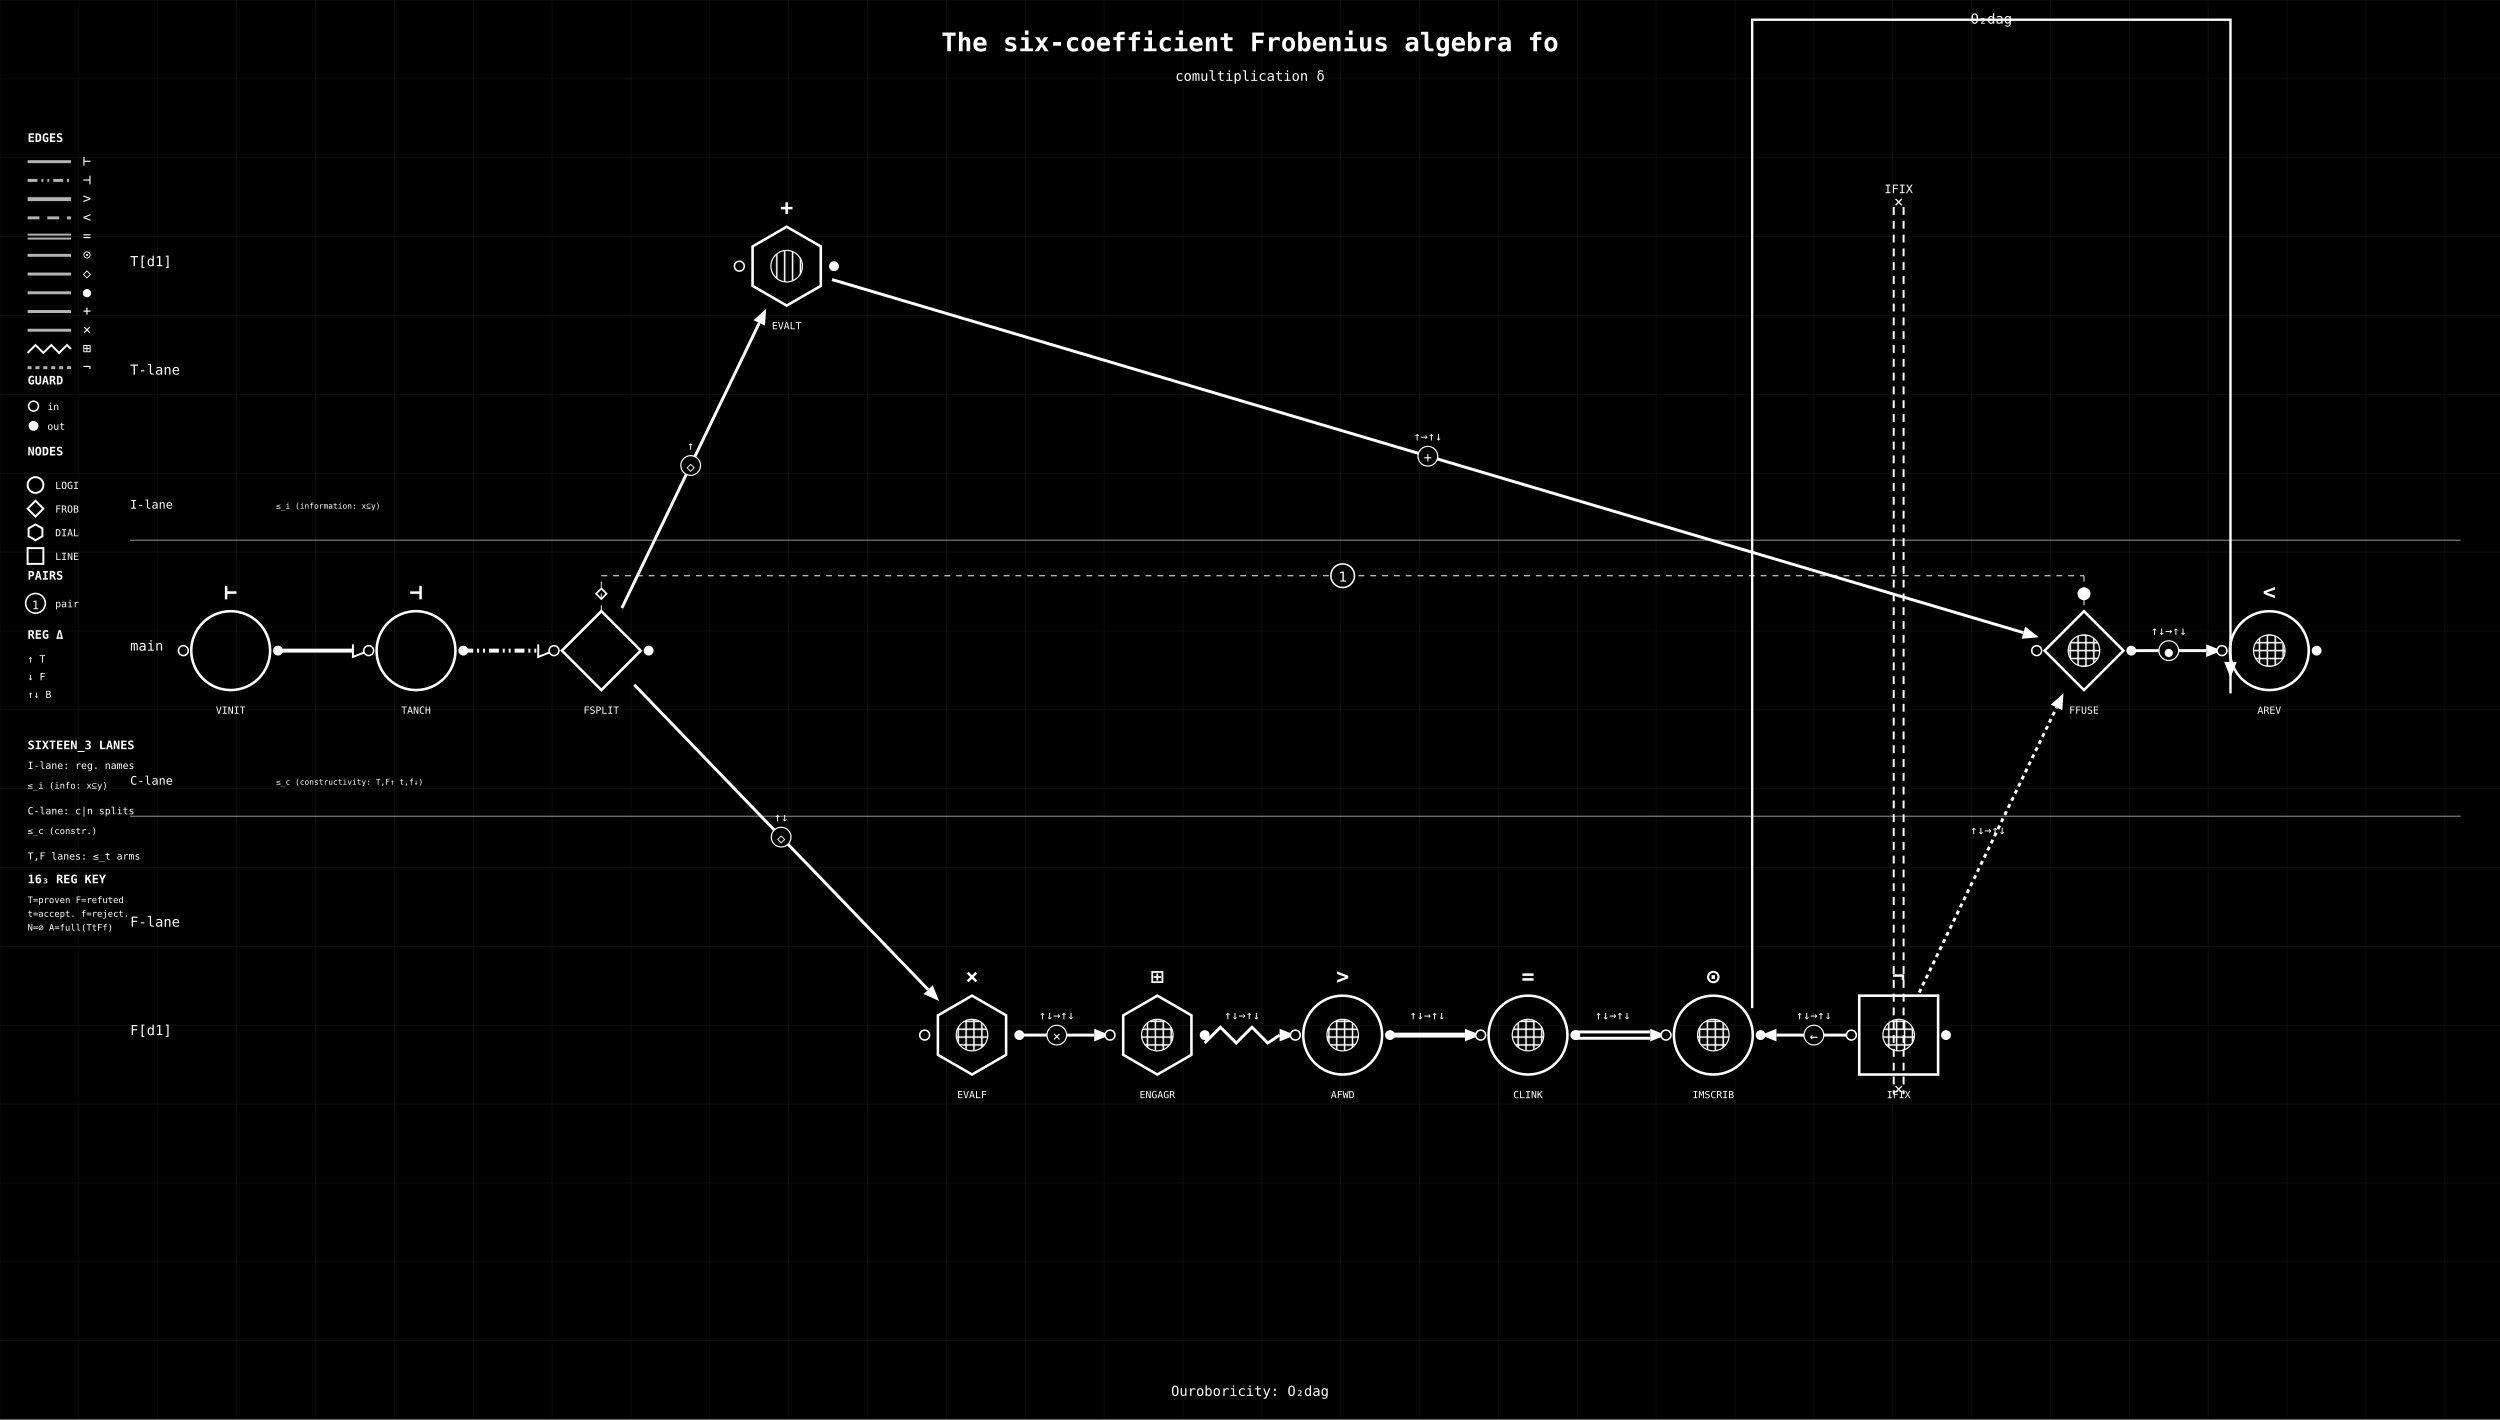
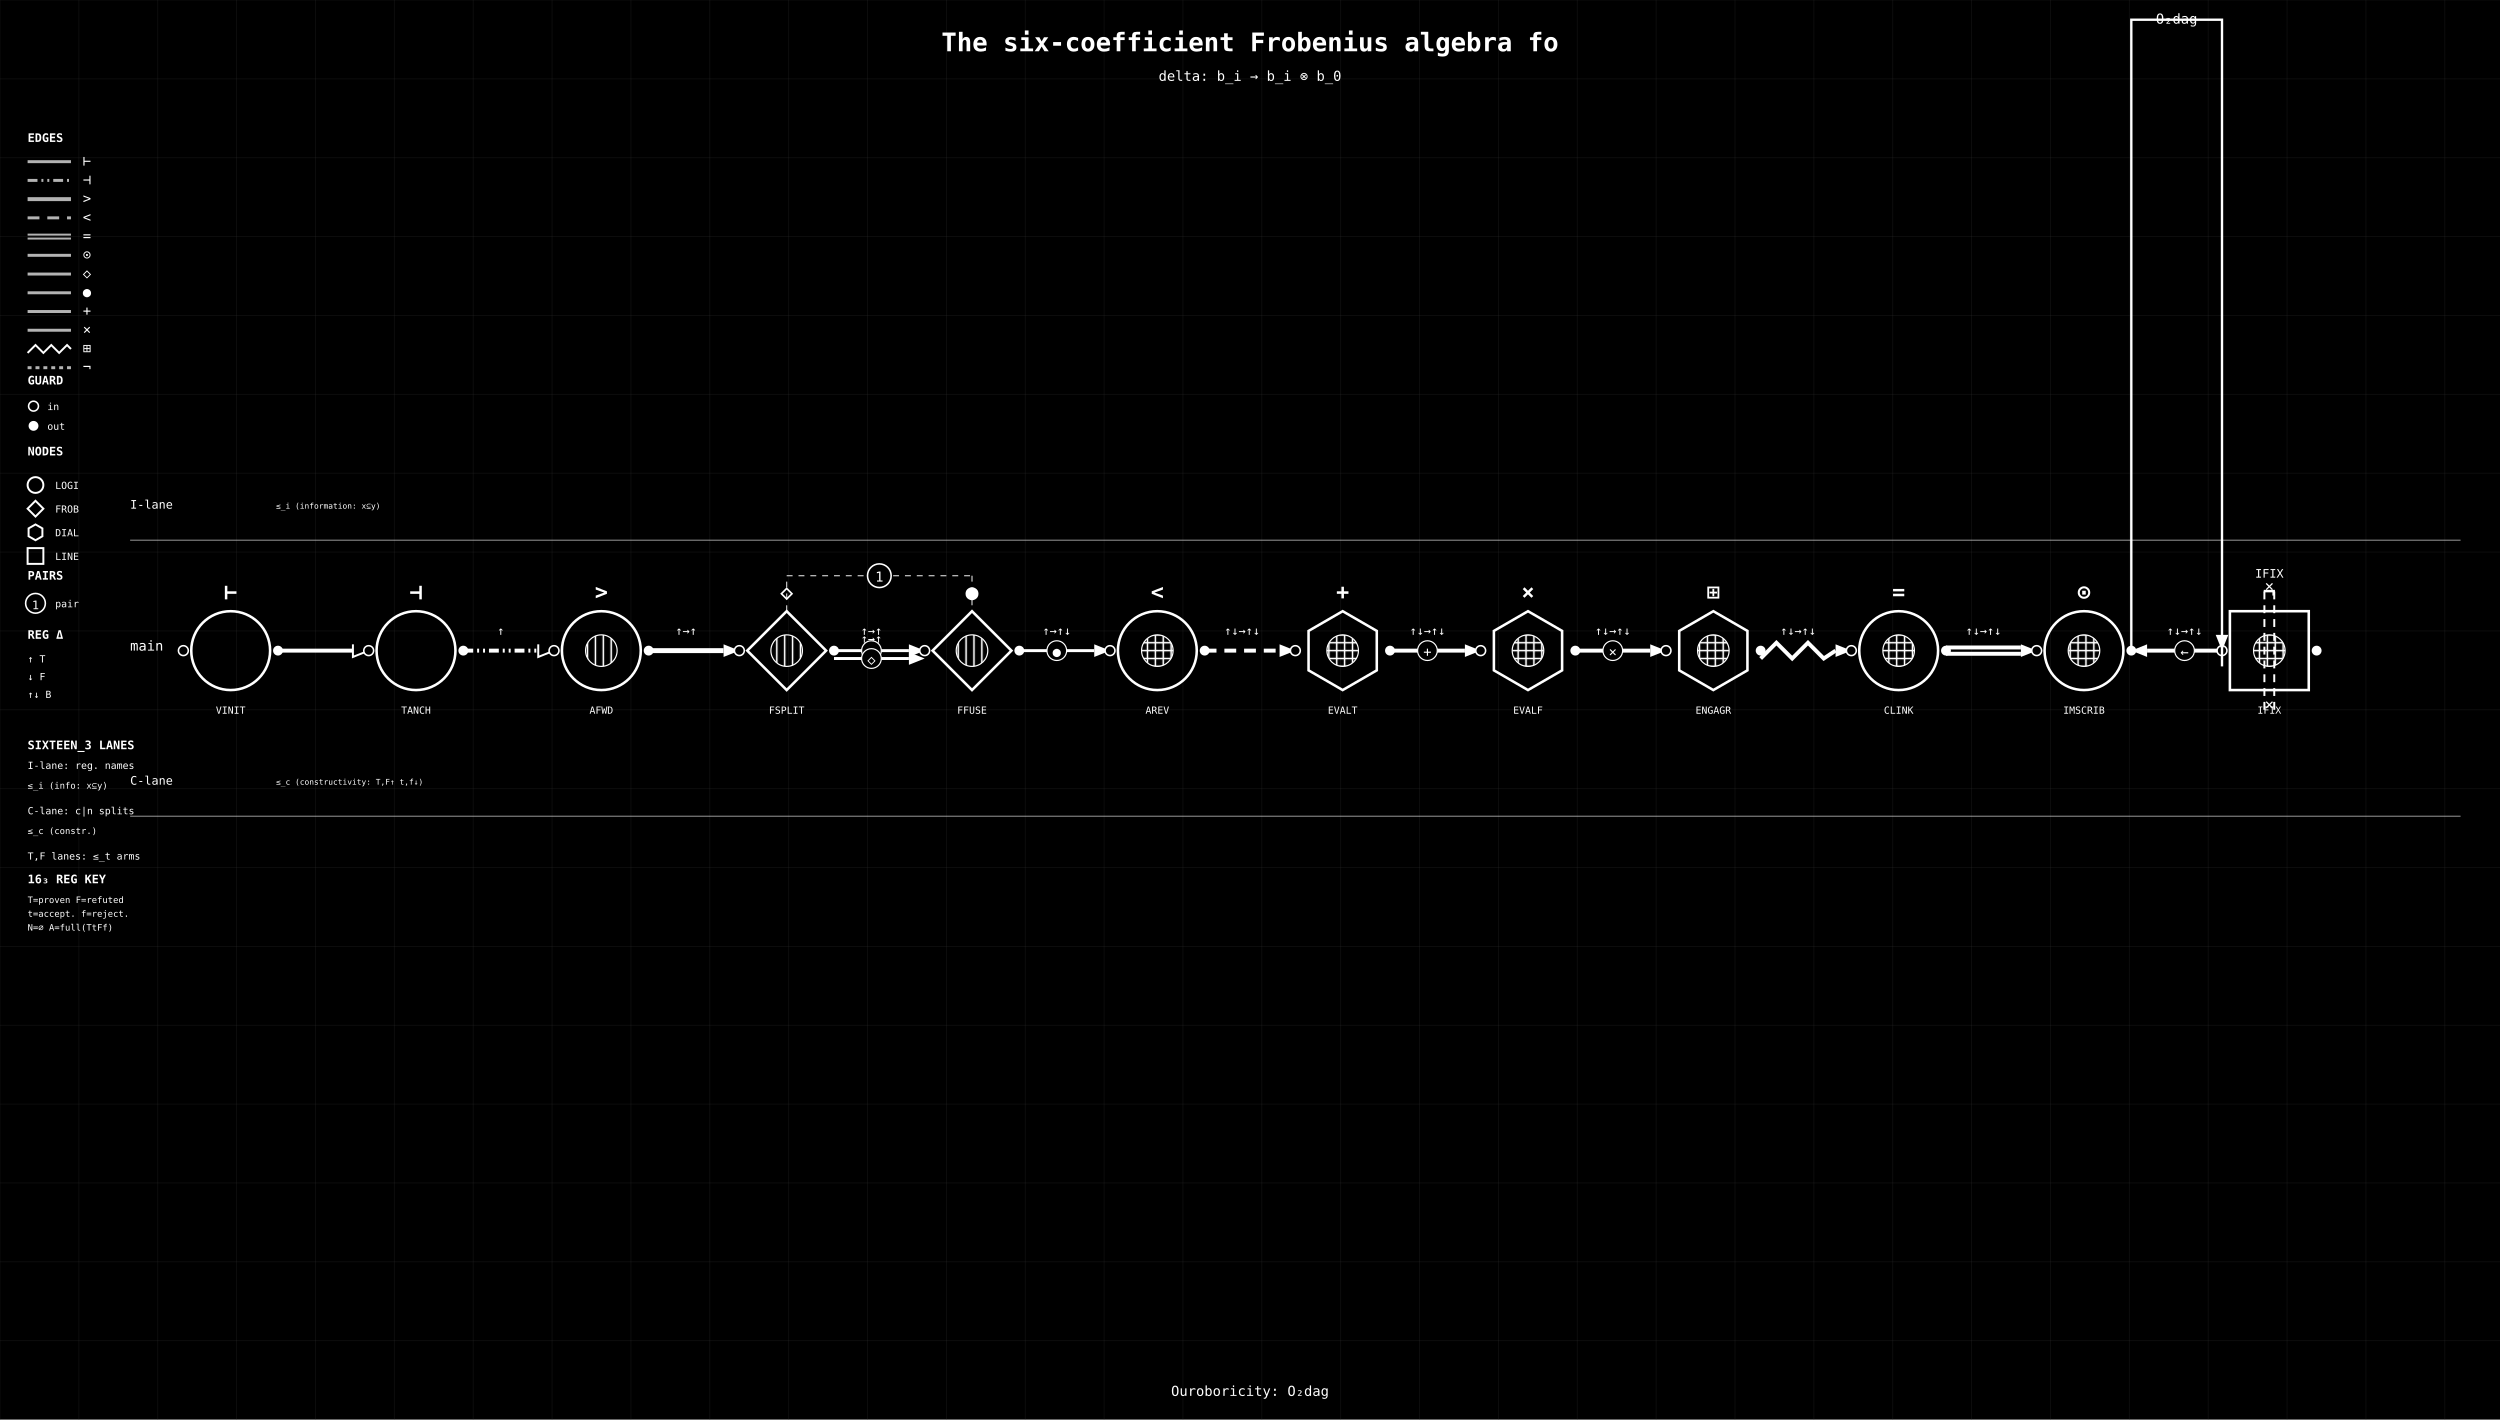
<svg xmlns="http://www.w3.org/2000/svg" viewBox="0 0 1268 720">
  <rect width="1268" height="720" fill="#000000" />
  <defs>
    <pattern id="hatch-T" width="4" height="4" patternUnits="userSpaceOnUse">
      <path d="M2,0 L2,4" stroke="#ffffff" stroke-width="0.8" />
    </pattern>
    <pattern id="hatch-F" width="4" height="4" patternUnits="userSpaceOnUse">
      <path d="M0,2 L4,2" stroke="#ffffff" stroke-width="0.8" />
    </pattern>
    <pattern id="hatch-B" width="4" height="4" patternUnits="userSpaceOnUse">
      <path d="M2,0 L2,4 M0,2 L4,2" stroke="#ffffff" stroke-width="0.8" />
    </pattern>
  </defs>
  <line x1="0.0" y1="0.0" x2="0.0" y2="720.0" stroke="#333333" stroke-width="0.4" opacity="0.3" />
  <line x1="40.0" y1="0.0" x2="40.0" y2="720.0" stroke="#333333" stroke-width="0.4" opacity="0.3" />
  <line x1="80.0" y1="0.0" x2="80.0" y2="720.0" stroke="#333333" stroke-width="0.4" opacity="0.3" />
  <line x1="120.0" y1="0.0" x2="120.0" y2="720.0" stroke="#333333" stroke-width="0.4" opacity="0.3" />
  <line x1="160.0" y1="0.0" x2="160.0" y2="720.0" stroke="#333333" stroke-width="0.4" opacity="0.3" />
  <line x1="200.0" y1="0.0" x2="200.0" y2="720.0" stroke="#333333" stroke-width="0.4" opacity="0.3" />
  <line x1="240.0" y1="0.0" x2="240.0" y2="720.0" stroke="#333333" stroke-width="0.4" opacity="0.3" />
  <line x1="280.0" y1="0.0" x2="280.0" y2="720.0" stroke="#333333" stroke-width="0.4" opacity="0.3" />
  <line x1="320.0" y1="0.0" x2="320.0" y2="720.0" stroke="#333333" stroke-width="0.4" opacity="0.3" />
  <line x1="360.0" y1="0.0" x2="360.0" y2="720.0" stroke="#333333" stroke-width="0.4" opacity="0.3" />
  <line x1="400.0" y1="0.0" x2="400.0" y2="720.0" stroke="#333333" stroke-width="0.4" opacity="0.3" />
  <line x1="440.0" y1="0.0" x2="440.0" y2="720.0" stroke="#333333" stroke-width="0.4" opacity="0.3" />
  <line x1="480.0" y1="0.0" x2="480.0" y2="720.0" stroke="#333333" stroke-width="0.4" opacity="0.3" />
  <line x1="520.0" y1="0.0" x2="520.0" y2="720.0" stroke="#333333" stroke-width="0.4" opacity="0.3" />
  <line x1="560.0" y1="0.0" x2="560.0" y2="720.0" stroke="#333333" stroke-width="0.4" opacity="0.3" />
  <line x1="600.0" y1="0.0" x2="600.0" y2="720.0" stroke="#333333" stroke-width="0.4" opacity="0.3" />
  <line x1="640.0" y1="0.0" x2="640.0" y2="720.0" stroke="#333333" stroke-width="0.4" opacity="0.3" />
  <line x1="680.0" y1="0.0" x2="680.0" y2="720.0" stroke="#333333" stroke-width="0.4" opacity="0.3" />
  <line x1="720.0" y1="0.0" x2="720.0" y2="720.0" stroke="#333333" stroke-width="0.4" opacity="0.3" />
  <line x1="760.0" y1="0.0" x2="760.0" y2="720.0" stroke="#333333" stroke-width="0.4" opacity="0.3" />
  <line x1="800.0" y1="0.0" x2="800.0" y2="720.0" stroke="#333333" stroke-width="0.4" opacity="0.3" />
  <line x1="840.0" y1="0.0" x2="840.0" y2="720.0" stroke="#333333" stroke-width="0.4" opacity="0.3" />
  <line x1="880.0" y1="0.0" x2="880.0" y2="720.0" stroke="#333333" stroke-width="0.4" opacity="0.3" />
  <line x1="920.0" y1="0.0" x2="920.0" y2="720.0" stroke="#333333" stroke-width="0.4" opacity="0.3" />
  <line x1="960.0" y1="0.0" x2="960.0" y2="720.0" stroke="#333333" stroke-width="0.4" opacity="0.3" />
  <line x1="1000.0" y1="0.0" x2="1000.0" y2="720.0" stroke="#333333" stroke-width="0.4" opacity="0.3" />
  <line x1="1040.0" y1="0.0" x2="1040.0" y2="720.0" stroke="#333333" stroke-width="0.4" opacity="0.3" />
  <line x1="1080.0" y1="0.0" x2="1080.0" y2="720.0" stroke="#333333" stroke-width="0.4" opacity="0.3" />
  <line x1="1120.0" y1="0.0" x2="1120.0" y2="720.0" stroke="#333333" stroke-width="0.4" opacity="0.3" />
  <line x1="1160.0" y1="0.0" x2="1160.0" y2="720.0" stroke="#333333" stroke-width="0.4" opacity="0.3" />
  <line x1="1200.0" y1="0.0" x2="1200.0" y2="720.0" stroke="#333333" stroke-width="0.4" opacity="0.3" />
  <line x1="1240.0" y1="0.0" x2="1240.0" y2="720.0" stroke="#333333" stroke-width="0.4" opacity="0.3" />
  <line x1="0.0" y1="0.0" x2="1268.0" y2="0.0" stroke="#333333" stroke-width="0.4" opacity="0.3" />
  <line x1="0.0" y1="40.0" x2="1268.0" y2="40.0" stroke="#333333" stroke-width="0.4" opacity="0.3" />
  <line x1="0.0" y1="80.0" x2="1268.0" y2="80.0" stroke="#333333" stroke-width="0.4" opacity="0.3" />
  <line x1="0.0" y1="120.0" x2="1268.0" y2="120.0" stroke="#333333" stroke-width="0.4" opacity="0.3" />
  <line x1="0.0" y1="160.0" x2="1268.0" y2="160.0" stroke="#333333" stroke-width="0.4" opacity="0.3" />
  <line x1="0.0" y1="200.0" x2="1268.0" y2="200.0" stroke="#333333" stroke-width="0.4" opacity="0.3" />
  <line x1="0.0" y1="240.0" x2="1268.0" y2="240.0" stroke="#333333" stroke-width="0.4" opacity="0.3" />
  <line x1="0.0" y1="280.0" x2="1268.0" y2="280.0" stroke="#333333" stroke-width="0.4" opacity="0.3" />
  <line x1="0.0" y1="320.0" x2="1268.0" y2="320.0" stroke="#333333" stroke-width="0.4" opacity="0.3" />
  <line x1="0.0" y1="360.0" x2="1268.0" y2="360.0" stroke="#333333" stroke-width="0.4" opacity="0.3" />
  <line x1="0.0" y1="400.0" x2="1268.0" y2="400.0" stroke="#333333" stroke-width="0.4" opacity="0.3" />
  <line x1="0.0" y1="440.0" x2="1268.0" y2="440.0" stroke="#333333" stroke-width="0.4" opacity="0.3" />
  <line x1="0.0" y1="480.0" x2="1268.0" y2="480.0" stroke="#333333" stroke-width="0.4" opacity="0.3" />
  <line x1="0.0" y1="520.0" x2="1268.0" y2="520.0" stroke="#333333" stroke-width="0.4" opacity="0.3" />
  <line x1="0.0" y1="560.0" x2="1268.0" y2="560.0" stroke="#333333" stroke-width="0.4" opacity="0.3" />
  <line x1="0.0" y1="600.0" x2="1268.0" y2="600.0" stroke="#333333" stroke-width="0.4" opacity="0.3" />
  <line x1="0.0" y1="640.0" x2="1268.0" y2="640.0" stroke="#333333" stroke-width="0.4" opacity="0.3" />
  <line x1="0.0" y1="680.0" x2="1268.0" y2="680.0" stroke="#333333" stroke-width="0.4" opacity="0.3" />
  <text x="634.0" y="26.0" fill="#ffffff" font-size="13" text-anchor="middle" font-family="monospace" font-weight="bold">The six-coefficient Frobenius algebra fo</text>
-   <text x="634.0" y="41.0" fill="#ffffff" font-size="7" text-anchor="middle" font-family="monospace">comultiplication δ</text>
-   <text x="66.0" y="190.0" fill="#ffffff" font-size="7" text-anchor="start" font-family="monospace">T-lane</text>
-   <text x="66.0" y="135.0" fill="#ffffff" font-size="7" text-anchor="start" font-family="monospace">T[d1]</text>
-   <text x="66.0" y="470.0" fill="#ffffff" font-size="7" text-anchor="start" font-family="monospace">F-lane</text>
-   <text x="66.0" y="525.0" fill="#ffffff" font-size="7" text-anchor="start" font-family="monospace">F[d1]</text>
+   <text x="634.0" y="41.0" fill="#ffffff" font-size="7" text-anchor="middle" font-family="monospace">delta: b_i → b_i ⊗ b_0</text>
  <text x="66.0" y="330.0" fill="#ffffff" font-size="7" text-anchor="start" font-family="monospace">main</text>
  <text x="66.0" y="258.0" fill="#ffffff" font-size="6" text-anchor="start" font-family="monospace">I-lane</text>
  <text x="140.0" y="258.0" fill="#ffffff" font-size="4" text-anchor="start" font-family="monospace">≤_i (information: x⊆y)</text>
  <line x1="66.0" y1="274.0" x2="1248.0" y2="274.0" stroke="#ffffff" stroke-width="0.6" opacity="0.5" />
  <text x="66.0" y="398.0" fill="#ffffff" font-size="6" text-anchor="start" font-family="monospace">C-lane</text>
  <text x="140.0" y="398.0" fill="#ffffff" font-size="4" text-anchor="start" font-family="monospace">≤_c (constructivity: T,F↑ t,f↓)</text>
  <line x1="66.0" y1="414.0" x2="1248.0" y2="414.0" stroke="#ffffff" stroke-width="0.6" opacity="0.5" />
-   <line x1="960.5" y1="105.0" x2="960.5" y2="555.0" stroke="#ffffff" stroke-width="1.0" opacity="1.0" stroke-dasharray="4,3" />
-   <line x1="965.5" y1="105.0" x2="965.5" y2="555.0" stroke="#ffffff" stroke-width="1.0" opacity="1.0" stroke-dasharray="4,3" />
-   <text x="963.0" y="105.0" fill="#ffffff" font-size="8" text-anchor="middle" font-family="monospace">×</text>
-   <text x="963.0" y="555.0" fill="#ffffff" font-size="8" text-anchor="middle" font-family="monospace">×</text>
-   <text x="963.0" y="98.0" fill="#ffffff" font-size="6" text-anchor="middle" font-family="monospace">IFIX</text>
-   <line x1="305.0" y1="310.0" x2="305.0" y2="292.0" stroke="#ffffff" stroke-width="0.6" opacity="0.8" stroke-dasharray="3,3" />
-   <line x1="305.0" y1="292.0" x2="1057.0" y2="292.0" stroke="#ffffff" stroke-width="0.6" opacity="0.8" stroke-dasharray="3,3" />
-   <line x1="1057.0" y1="292.0" x2="1057.0" y2="310.0" stroke="#ffffff" stroke-width="0.6" opacity="0.8" stroke-dasharray="3,3" />
-   <circle cx="681.0" cy="292.0" r="6" fill="#000000" stroke="#ffffff" stroke-width="0.8" />
-   <text x="681.0" y="295.0" fill="#ffffff" font-size="7" text-anchor="middle" font-family="monospace">1</text>
-   <line x1="315.4" y1="308.4" x2="385.1" y2="163.8" stroke="#ffffff" stroke-width="1.5" opacity="1.0" />
-   <polygon points="388.6,156.6 388.0,165.2 382.2,162.4" fill="#ffffff" />
-   <circle cx="350.3" cy="236.1" r="5" fill="#000000" stroke="#ffffff" stroke-width="0.6" />
-   <text x="350.3" y="239.1" fill="#ffffff" font-size="7" text-anchor="middle" font-family="monospace">◇</text>
-   <text x="350.3" y="228.1" fill="#ffffff" font-size="6" text-anchor="middle" font-family="monospace">↑</text>
-   <line x1="422.0" y1="141.8" x2="1026.3" y2="320.9" stroke="#ffffff" stroke-width="1.5" opacity="1.0" />
-   <polygon points="1034.0,323.2 1025.4,324.0 1027.2,317.8" fill="#ffffff" />
-   <circle cx="724.2" cy="231.4" r="5" fill="#000000" stroke="#ffffff" stroke-width="0.6" />
-   <text x="724.2" y="234.4" fill="#ffffff" font-size="7" text-anchor="middle" font-family="monospace">+</text>
-   <text x="724.2" y="223.4" fill="#ffffff" font-size="6" text-anchor="middle" font-family="monospace">↑→↑↓</text>
-   <line x1="321.7" y1="347.3" x2="470.8" y2="502.0" stroke="#ffffff" stroke-width="1.5" opacity="1.0" />
-   <polygon points="476.3,507.7 468.5,504.2 473.1,499.7" fill="#ffffff" />
-   <circle cx="396.2" cy="424.6" r="5" fill="#000000" stroke="#ffffff" stroke-width="0.6" />
-   <text x="396.2" y="427.6" fill="#ffffff" font-size="7" text-anchor="middle" font-family="monospace">◇</text>
-   <text x="396.2" y="416.6" fill="#ffffff" font-size="6" text-anchor="middle" font-family="monospace">↑↓</text>
-   <line x1="517.0" y1="525.0" x2="555.0" y2="525.0" stroke="#ffffff" stroke-width="1.5" opacity="1.0" />
-   <polygon points="563.0,525.0 555.0,528.2 555.0,521.8" fill="#ffffff" />
-   <circle cx="536.0" cy="525.0" r="5" fill="#000000" stroke="#ffffff" stroke-width="0.6" />
-   <text x="536.0" y="528.0" fill="#ffffff" font-size="7" text-anchor="middle" font-family="monospace">×</text>
-   <text x="536.0" y="517.0" fill="#ffffff" font-size="6" text-anchor="middle" font-family="monospace">↑↓→↑↓</text>
-   <polyline points="611.0,529.0 619.0,521.0 627.0,529.0 635.0,521.0 643.0,529.0 649.0,525.0" fill="none" stroke="#ffffff" stroke-width="1.5" />
-   <polygon points="657.0,525.0 649.0,528.2 649.0,521.8" fill="#ffffff" />
-   <text x="630.0" y="517.0" fill="#ffffff" font-size="6" text-anchor="middle" font-family="monospace">↑↓→↑↓</text>
-   <line x1="705.0" y1="525.0" x2="743.0" y2="525.0" stroke="#ffffff" stroke-width="2.5" opacity="1.0" />
-   <polygon points="751.0,525.0 743.0,528.2 743.0,521.8" fill="#ffffff" />
-   <text x="724.0" y="517.0" fill="#ffffff" font-size="6" text-anchor="middle" font-family="monospace">↑↓→↑↓</text>
-   <line x1="799.0" y1="523.4" x2="837.0" y2="523.4" stroke="#ffffff" stroke-width="1.5" opacity="1.0" />
-   <line x1="799.0" y1="526.6" x2="837.0" y2="526.6" stroke="#ffffff" stroke-width="1.5" opacity="1.0" />
-   <polygon points="845.0,525.0 837.0,528.2 837.0,521.8" fill="#ffffff" />
-   <text x="818.0" y="517.0" fill="#ffffff" font-size="6" text-anchor="middle" font-family="monospace">↑↓→↑↓</text>
-   <line x1="901.0" y1="525.0" x2="939.0" y2="525.0" stroke="#ffffff" stroke-width="1.5" opacity="1.0" />
-   <polygon points="893.0,525.0 901.0,521.8 901.0,528.2" fill="#ffffff" />
-   <circle cx="920.0" cy="525.0" r="5" fill="#000000" stroke="#ffffff" stroke-width="0.6" />
-   <text x="920.0" y="528.0" fill="#ffffff" font-size="7" text-anchor="middle" font-family="monospace">←</text>
-   <text x="920.0" y="517.0" fill="#ffffff" font-size="6" text-anchor="middle" font-family="monospace">↑↓→↑↓</text>
-   <line x1="973.4" y1="503.4" x2="1043.1" y2="358.8" stroke="#ffffff" stroke-width="1.5" opacity="1.0" stroke-dasharray="2,2" />
-   <polygon points="1046.6,351.6 1046.0,360.2 1040.2,357.4" fill="#ffffff" />
-   <text x="1008.3" y="423.1" fill="#ffffff" font-size="6" text-anchor="middle" font-family="monospace">↑↓→↑↓</text>
+   <line x1="1148.5" y1="300.0" x2="1148.5" y2="360.0" stroke="#ffffff" stroke-width="1.0" opacity="1.0" stroke-dasharray="4,3" />
+   <line x1="1153.5" y1="300.0" x2="1153.5" y2="360.0" stroke="#ffffff" stroke-width="1.0" opacity="1.0" stroke-dasharray="4,3" />
+   <text x="1151.0" y="300.0" fill="#ffffff" font-size="8" text-anchor="middle" font-family="monospace">×</text>
+   <text x="1151.0" y="360.0" fill="#ffffff" font-size="8" text-anchor="middle" font-family="monospace">×</text>
+   <text x="1151.0" y="293.0" fill="#ffffff" font-size="6" text-anchor="middle" font-family="monospace">IFIX</text>
+   <line x1="399.0" y1="310.0" x2="399.0" y2="292.0" stroke="#ffffff" stroke-width="0.6" opacity="0.8" stroke-dasharray="3,3" />
+   <line x1="399.0" y1="292.0" x2="493.0" y2="292.0" stroke="#ffffff" stroke-width="0.6" opacity="0.8" stroke-dasharray="3,3" />
+   <line x1="493.0" y1="292.0" x2="493.0" y2="310.0" stroke="#ffffff" stroke-width="0.6" opacity="0.8" stroke-dasharray="3,3" />
+   <circle cx="446.0" cy="292.0" r="6" fill="#000000" stroke="#ffffff" stroke-width="0.8" />
+   <text x="446.0" y="295.0" fill="#ffffff" font-size="7" text-anchor="middle" font-family="monospace">1</text>
+   <line x1="423.0" y1="330.0" x2="461.0" y2="330.0" stroke="#ffffff" stroke-width="1.5" opacity="1.0" />
+   <polygon points="469.0,330.0 461.0,333.2 461.0,326.8" fill="#ffffff" />
+   <circle cx="442.0" cy="330.0" r="5" fill="#000000" stroke="#ffffff" stroke-width="0.6" />
+   <text x="442.0" y="333.0" fill="#ffffff" font-size="7" text-anchor="middle" font-family="monospace">◇</text>
+   <text x="442.0" y="322.0" fill="#ffffff" font-size="6" text-anchor="middle" font-family="monospace">↑→↑</text>
+   <line x1="423.0" y1="334.0" x2="461.0" y2="334.0" stroke="#ffffff" stroke-width="1.5" opacity="1.0" />
+   <polygon points="469.0,334.0 461.0,337.2 461.0,330.8" fill="#ffffff" />
+   <circle cx="442.0" cy="334.0" r="5" fill="#000000" stroke="#ffffff" stroke-width="0.6" />
+   <text x="442.0" y="337.0" fill="#ffffff" font-size="7" text-anchor="middle" font-family="monospace">◇</text>
+   <text x="442.0" y="326.0" fill="#ffffff" font-size="6" text-anchor="middle" font-family="monospace">↑→↑</text>
  <line x1="141.0" y1="330.0" x2="179.0" y2="330.0" stroke="#ffffff" stroke-width="2.0" opacity="1.0" />
  <polyline points="187.0,330.0 179.0,333.2 179.0,326.8" fill="none" stroke="#ffffff" stroke-width="1.0" />
  <line x1="235.0" y1="330.0" x2="273.0" y2="330.0" stroke="#ffffff" stroke-width="2.0" opacity="1.0" stroke-dasharray="5,2,1,2,1,2" />
  <polyline points="281.0,330.0 273.0,333.2 273.0,326.8" fill="none" stroke="#ffffff" stroke-width="1.0" />
-   <line x1="1081.0" y1="330.0" x2="1119.0" y2="330.0" stroke="#ffffff" stroke-width="1.5" opacity="1.0" />
-   <polygon points="1127.0,330.0 1119.0,333.2 1119.0,326.8" fill="#ffffff" />
-   <circle cx="1100.0" cy="330.0" r="5" fill="#000000" stroke="#ffffff" stroke-width="0.6" />
-   <text x="1100.0" y="333.0" fill="#ffffff" font-size="7" text-anchor="middle" font-family="monospace">●</text>
-   <text x="1100.0" y="322.0" fill="#ffffff" font-size="6" text-anchor="middle" font-family="monospace">↑↓→↑↓</text>
+   <text x="254.0" y="322.0" fill="#ffffff" font-size="6" text-anchor="middle" font-family="monospace">↑</text>
+   <line x1="329.0" y1="330.0" x2="367.0" y2="330.0" stroke="#ffffff" stroke-width="2.5" opacity="1.0" />
+   <polygon points="375.0,330.0 367.0,333.2 367.0,326.8" fill="#ffffff" />
+   <text x="348.0" y="322.0" fill="#ffffff" font-size="6" text-anchor="middle" font-family="monospace">↑→↑</text>
+   <line x1="611.0" y1="330.0" x2="649.0" y2="330.0" stroke="#ffffff" stroke-width="2.0" opacity="1.0" stroke-dasharray="6,4" />
+   <polygon points="657.0,330.0 649.0,333.2 649.0,326.8" fill="#ffffff" />
+   <text x="630.0" y="322.0" fill="#ffffff" font-size="6" text-anchor="middle" font-family="monospace">↑↓→↑↓</text>
+   <line x1="705.0" y1="330.0" x2="743.0" y2="330.0" stroke="#ffffff" stroke-width="2.0" opacity="1.0" />
+   <polygon points="751.0,330.0 743.0,333.2 743.0,326.8" fill="#ffffff" />
+   <circle cx="724.0" cy="330.0" r="5" fill="#000000" stroke="#ffffff" stroke-width="0.6" />
+   <text x="724.0" y="333.0" fill="#ffffff" font-size="7" text-anchor="middle" font-family="monospace">+</text>
+   <text x="724.0" y="322.0" fill="#ffffff" font-size="6" text-anchor="middle" font-family="monospace">↑↓→↑↓</text>
+   <line x1="799.0" y1="330.0" x2="837.0" y2="330.0" stroke="#ffffff" stroke-width="2.0" opacity="1.0" />
+   <polygon points="845.0,330.0 837.0,333.2 837.0,326.8" fill="#ffffff" />
+   <circle cx="818.0" cy="330.0" r="5" fill="#000000" stroke="#ffffff" stroke-width="0.6" />
+   <text x="818.0" y="333.0" fill="#ffffff" font-size="7" text-anchor="middle" font-family="monospace">×</text>
+   <text x="818.0" y="322.0" fill="#ffffff" font-size="6" text-anchor="middle" font-family="monospace">↑↓→↑↓</text>
+   <polyline points="893.0,334.0 901.0,326.0 909.0,334.0 917.0,326.0 925.0,334.0 931.0,330.0" fill="none" stroke="#ffffff" stroke-width="2.0" />
+   <polygon points="939.0,330.0 931.0,333.2 931.0,326.8" fill="#ffffff" />
+   <text x="912.0" y="322.0" fill="#ffffff" font-size="6" text-anchor="middle" font-family="monospace">↑↓→↑↓</text>
+   <line x1="987.0" y1="328.4" x2="1025.0" y2="328.4" stroke="#ffffff" stroke-width="2.0" opacity="1.0" />
+   <line x1="987.0" y1="331.6" x2="1025.0" y2="331.6" stroke="#ffffff" stroke-width="2.0" opacity="1.0" />
+   <polygon points="1033.0,330.0 1025.0,333.2 1025.0,326.8" fill="#ffffff" />
+   <text x="1006.0" y="322.0" fill="#ffffff" font-size="6" text-anchor="middle" font-family="monospace">↑↓→↑↓</text>
+   <line x1="1089.0" y1="330.0" x2="1127.0" y2="330.0" stroke="#ffffff" stroke-width="2.0" opacity="1.0" />
+   <polygon points="1081.0,330.0 1089.0,326.8 1089.0,333.2" fill="#ffffff" />
+   <circle cx="1108.0" cy="330.0" r="5" fill="#000000" stroke="#ffffff" stroke-width="0.6" />
+   <text x="1108.0" y="333.0" fill="#ffffff" font-size="7" text-anchor="middle" font-family="monospace">←</text>
+   <text x="1108.0" y="322.0" fill="#ffffff" font-size="6" text-anchor="middle" font-family="monospace">↑↓→↑↓</text>
+   <line x1="517.0" y1="330.0" x2="555.0" y2="330.0" stroke="#ffffff" stroke-width="1.5" opacity="1.0" />
+   <polygon points="563.0,330.0 555.0,333.2 555.0,326.8" fill="#ffffff" />
+   <circle cx="536.0" cy="330.0" r="5" fill="#000000" stroke="#ffffff" stroke-width="0.6" />
+   <text x="536.0" y="333.0" fill="#ffffff" font-size="7" text-anchor="middle" font-family="monospace">●</text>
+   <text x="536.0" y="322.0" fill="#ffffff" font-size="6" text-anchor="middle" font-family="monospace">↑→↑↓</text>
  <circle fill="none" stroke="#ffffff" stroke-width="1.3" cx="117.0" cy="330.0" r="20.0" />
  <circle cx="93.0" cy="330.0" r="2.5" fill="#000000" stroke="#ffffff" stroke-width="0.8" />
  <circle cx="141.0" cy="330.0" r="2.5" fill="#ffffff" />
  <text x="117.0" y="304.0" fill="#ffffff" font-size="11" text-anchor="middle" font-family="monospace" font-weight="bold">⊢</text>
  <text x="117.0" y="362.0" fill="#ffffff" font-size="5" text-anchor="middle" font-family="monospace">VINIT</text>
  <circle fill="none" stroke="#ffffff" stroke-width="1.3" cx="211.0" cy="330.0" r="20.0" />
  <circle cx="187.0" cy="330.0" r="2.5" fill="#000000" stroke="#ffffff" stroke-width="0.8" />
  <circle cx="235.0" cy="330.0" r="2.5" fill="#ffffff" />
  <text x="211.0" y="304.0" fill="#ffffff" font-size="11" text-anchor="middle" font-family="monospace" font-weight="bold">⊣</text>
  <text x="211.0" y="362.0" fill="#ffffff" font-size="5" text-anchor="middle" font-family="monospace">TANCH</text>
-   <polygon fill="none" stroke="#ffffff" stroke-width="1.3" points="305.0,310.0 325.0,330 305.0,350.0 285.0,330" />
+   <circle fill="none" stroke="#ffffff" stroke-width="1.3" cx="305.0" cy="330.0" r="20.0" />
+   <circle cx="305.0" cy="330.0" r="8" fill="url(#hatch-T)" stroke="#ffffff" stroke-width="0.6" />
  <circle cx="281.0" cy="330.0" r="2.5" fill="#000000" stroke="#ffffff" stroke-width="0.8" />
  <circle cx="329.0" cy="330.0" r="2.5" fill="#ffffff" />
-   <text x="305.0" y="304.0" fill="#ffffff" font-size="11" text-anchor="middle" font-family="monospace" font-weight="bold">◇</text>
-   <text x="305.0" y="362.0" fill="#ffffff" font-size="5" text-anchor="middle" font-family="monospace">FSPLIT</text>
-   <polygon fill="none" stroke="#ffffff" stroke-width="1.3" points="416.3,145.0 399.0,155.0 381.7,145.0 381.7,125.0 399.0,115.0 416.3,125.0" />
-   <circle cx="399.0" cy="135.0" r="8" fill="url(#hatch-T)" stroke="#ffffff" stroke-width="0.6" />
-   <circle cx="375.0" cy="135.0" r="2.5" fill="#000000" stroke="#ffffff" stroke-width="0.8" />
-   <circle cx="423.0" cy="135.0" r="2.5" fill="#ffffff" />
-   <text x="399.0" y="109.0" fill="#ffffff" font-size="11" text-anchor="middle" font-family="monospace" font-weight="bold">+</text>
-   <text x="399.0" y="167.0" fill="#ffffff" font-size="5" text-anchor="middle" font-family="monospace">EVALT</text>
-   <polygon fill="none" stroke="#ffffff" stroke-width="1.3" points="510.3,535.0 493.0,545.0 475.7,535.0 475.7,515.0 493.0,505.0 510.3,515.0" />
-   <circle cx="493.0" cy="525.0" r="8" fill="url(#hatch-B)" stroke="#ffffff" stroke-width="0.6" />
-   <circle cx="469.0" cy="525.0" r="2.5" fill="#000000" stroke="#ffffff" stroke-width="0.8" />
-   <circle cx="517.0" cy="525.0" r="2.5" fill="#ffffff" />
-   <text x="493.0" y="499.0" fill="#ffffff" font-size="11" text-anchor="middle" font-family="monospace" font-weight="bold">×</text>
-   <text x="493.0" y="557.0" fill="#ffffff" font-size="5" text-anchor="middle" font-family="monospace">EVALF</text>
-   <polygon fill="none" stroke="#ffffff" stroke-width="1.3" points="604.3,535.0 587.0,545.0 569.7,535.0 569.7,515.0 587.0,505.0 604.3,515.0" />
-   <circle cx="587.0" cy="525.0" r="8" fill="url(#hatch-B)" stroke="#ffffff" stroke-width="0.6" />
-   <circle cx="563.0" cy="525.0" r="2.5" fill="#000000" stroke="#ffffff" stroke-width="0.8" />
-   <circle cx="611.0" cy="525.0" r="2.5" fill="#ffffff" />
-   <text x="587.0" y="499.0" fill="#ffffff" font-size="11" text-anchor="middle" font-family="monospace" font-weight="bold">⊞</text>
-   <text x="587.0" y="557.0" fill="#ffffff" font-size="5" text-anchor="middle" font-family="monospace">ENGAGR</text>
-   <circle fill="none" stroke="#ffffff" stroke-width="1.3" cx="681.0" cy="525.0" r="20.0" />
-   <circle cx="681.0" cy="525.0" r="8" fill="url(#hatch-B)" stroke="#ffffff" stroke-width="0.6" />
-   <circle cx="657.0" cy="525.0" r="2.5" fill="#000000" stroke="#ffffff" stroke-width="0.8" />
-   <circle cx="705.0" cy="525.0" r="2.5" fill="#ffffff" />
-   <text x="681.0" y="499.0" fill="#ffffff" font-size="11" text-anchor="middle" font-family="monospace" font-weight="bold">&gt;</text>
-   <text x="681.0" y="557.0" fill="#ffffff" font-size="5" text-anchor="middle" font-family="monospace">AFWD</text>
-   <circle fill="none" stroke="#ffffff" stroke-width="1.3" cx="775.0" cy="525.0" r="20.0" />
-   <circle cx="775.0" cy="525.0" r="8" fill="url(#hatch-B)" stroke="#ffffff" stroke-width="0.6" />
-   <circle cx="751.0" cy="525.0" r="2.5" fill="#000000" stroke="#ffffff" stroke-width="0.8" />
-   <circle cx="799.0" cy="525.0" r="2.5" fill="#ffffff" />
-   <text x="775.0" y="499.0" fill="#ffffff" font-size="11" text-anchor="middle" font-family="monospace" font-weight="bold">=</text>
-   <text x="775.0" y="557.0" fill="#ffffff" font-size="5" text-anchor="middle" font-family="monospace">CLINK</text>
-   <circle fill="none" stroke="#ffffff" stroke-width="1.3" cx="869.0" cy="525.0" r="20.0" />
-   <circle cx="869.0" cy="525.0" r="8" fill="url(#hatch-B)" stroke="#ffffff" stroke-width="0.6" />
-   <circle cx="845.0" cy="525.0" r="2.5" fill="#000000" stroke="#ffffff" stroke-width="0.8" />
-   <circle cx="893.0" cy="525.0" r="2.5" fill="#ffffff" />
-   <text x="869.0" y="499.0" fill="#ffffff" font-size="11" text-anchor="middle" font-family="monospace" font-weight="bold">⊙</text>
-   <text x="869.0" y="557.0" fill="#ffffff" font-size="5" text-anchor="middle" font-family="monospace">IMSCRIB</text>
-   <rect fill="none" stroke="#ffffff" stroke-width="1.3" x="943.0" y="505.0" width="40.0" height="40.0" />
-   <circle cx="963.0" cy="525.0" r="8" fill="url(#hatch-B)" stroke="#ffffff" stroke-width="0.6" />
-   <circle cx="939.0" cy="525.0" r="2.5" fill="#000000" stroke="#ffffff" stroke-width="0.8" />
-   <circle cx="987.0" cy="525.0" r="2.5" fill="#ffffff" />
-   <text x="963.0" y="499.0" fill="#ffffff" font-size="11" text-anchor="middle" font-family="monospace" font-weight="bold">¬</text>
-   <text x="963.0" y="557.0" fill="#ffffff" font-size="5" text-anchor="middle" font-family="monospace">IFIX</text>
-   <polygon fill="none" stroke="#ffffff" stroke-width="1.3" points="1057.0,310.0 1077.0,330 1057.0,350.0 1037.0,330" />
+   <text x="305.0" y="304.0" fill="#ffffff" font-size="11" text-anchor="middle" font-family="monospace" font-weight="bold">&gt;</text>
+   <text x="305.0" y="362.0" fill="#ffffff" font-size="5" text-anchor="middle" font-family="monospace">AFWD</text>
+   <polygon fill="none" stroke="#ffffff" stroke-width="1.3" points="399.0,310.0 419.0,330 399.0,350.0 379.0,330" />
+   <circle cx="399.0" cy="330.0" r="8" fill="url(#hatch-T)" stroke="#ffffff" stroke-width="0.6" />
+   <circle cx="375.0" cy="330.0" r="2.5" fill="#000000" stroke="#ffffff" stroke-width="0.8" />
+   <circle cx="423.0" cy="330.0" r="2.5" fill="#ffffff" />
+   <text x="399.0" y="304.0" fill="#ffffff" font-size="11" text-anchor="middle" font-family="monospace" font-weight="bold">◇</text>
+   <text x="399.0" y="362.0" fill="#ffffff" font-size="5" text-anchor="middle" font-family="monospace">FSPLIT</text>
+   <polygon fill="none" stroke="#ffffff" stroke-width="1.3" points="493.0,310.0 513.0,330 493.0,350.0 473.0,330" />
+   <circle cx="493.0" cy="330.0" r="8" fill="url(#hatch-T)" stroke="#ffffff" stroke-width="0.6" />
+   <circle cx="469.0" cy="330.0" r="2.5" fill="#000000" stroke="#ffffff" stroke-width="0.8" />
+   <circle cx="517.0" cy="330.0" r="2.5" fill="#ffffff" />
+   <text x="493.0" y="304.0" fill="#ffffff" font-size="11" text-anchor="middle" font-family="monospace" font-weight="bold">●</text>
+   <text x="493.0" y="362.0" fill="#ffffff" font-size="5" text-anchor="middle" font-family="monospace">FFUSE</text>
+   <circle fill="none" stroke="#ffffff" stroke-width="1.3" cx="587.0" cy="330.0" r="20.0" />
+   <circle cx="587.0" cy="330.0" r="8" fill="url(#hatch-B)" stroke="#ffffff" stroke-width="0.6" />
+   <circle cx="563.0" cy="330.0" r="2.5" fill="#000000" stroke="#ffffff" stroke-width="0.8" />
+   <circle cx="611.0" cy="330.0" r="2.5" fill="#ffffff" />
+   <text x="587.0" y="304.0" fill="#ffffff" font-size="11" text-anchor="middle" font-family="monospace" font-weight="bold">&lt;</text>
+   <text x="587.0" y="362.0" fill="#ffffff" font-size="5" text-anchor="middle" font-family="monospace">AREV</text>
+   <polygon fill="none" stroke="#ffffff" stroke-width="1.3" points="698.3,340.0 681.0,350.0 663.7,340.0 663.7,320.0 681.0,310.0 698.3,320.0" />
+   <circle cx="681.0" cy="330.0" r="8" fill="url(#hatch-B)" stroke="#ffffff" stroke-width="0.6" />
+   <circle cx="657.0" cy="330.0" r="2.5" fill="#000000" stroke="#ffffff" stroke-width="0.8" />
+   <circle cx="705.0" cy="330.0" r="2.5" fill="#ffffff" />
+   <text x="681.0" y="304.0" fill="#ffffff" font-size="11" text-anchor="middle" font-family="monospace" font-weight="bold">+</text>
+   <text x="681.0" y="362.0" fill="#ffffff" font-size="5" text-anchor="middle" font-family="monospace">EVALT</text>
+   <polygon fill="none" stroke="#ffffff" stroke-width="1.3" points="792.3,340.0 775.0,350.0 757.7,340.0 757.7,320.0 775.0,310.0 792.3,320.0" />
+   <circle cx="775.0" cy="330.0" r="8" fill="url(#hatch-B)" stroke="#ffffff" stroke-width="0.6" />
+   <circle cx="751.0" cy="330.0" r="2.5" fill="#000000" stroke="#ffffff" stroke-width="0.8" />
+   <circle cx="799.0" cy="330.0" r="2.5" fill="#ffffff" />
+   <text x="775.0" y="304.0" fill="#ffffff" font-size="11" text-anchor="middle" font-family="monospace" font-weight="bold">×</text>
+   <text x="775.0" y="362.0" fill="#ffffff" font-size="5" text-anchor="middle" font-family="monospace">EVALF</text>
+   <polygon fill="none" stroke="#ffffff" stroke-width="1.3" points="886.3,340.0 869.0,350.0 851.7,340.0 851.7,320.0 869.0,310.0 886.3,320.0" />
+   <circle cx="869.0" cy="330.0" r="8" fill="url(#hatch-B)" stroke="#ffffff" stroke-width="0.6" />
+   <circle cx="845.0" cy="330.0" r="2.5" fill="#000000" stroke="#ffffff" stroke-width="0.8" />
+   <circle cx="893.0" cy="330.0" r="2.5" fill="#ffffff" />
+   <text x="869.0" y="304.0" fill="#ffffff" font-size="11" text-anchor="middle" font-family="monospace" font-weight="bold">⊞</text>
+   <text x="869.0" y="362.0" fill="#ffffff" font-size="5" text-anchor="middle" font-family="monospace">ENGAGR</text>
+   <circle fill="none" stroke="#ffffff" stroke-width="1.3" cx="963.0" cy="330.0" r="20.0" />
+   <circle cx="963.0" cy="330.0" r="8" fill="url(#hatch-B)" stroke="#ffffff" stroke-width="0.6" />
+   <circle cx="939.0" cy="330.0" r="2.5" fill="#000000" stroke="#ffffff" stroke-width="0.8" />
+   <circle cx="987.0" cy="330.0" r="2.5" fill="#ffffff" />
+   <text x="963.0" y="304.0" fill="#ffffff" font-size="11" text-anchor="middle" font-family="monospace" font-weight="bold">=</text>
+   <text x="963.0" y="362.0" fill="#ffffff" font-size="5" text-anchor="middle" font-family="monospace">CLINK</text>
+   <circle fill="none" stroke="#ffffff" stroke-width="1.3" cx="1057.0" cy="330.0" r="20.0" />
  <circle cx="1057.0" cy="330.0" r="8" fill="url(#hatch-B)" stroke="#ffffff" stroke-width="0.6" />
  <circle cx="1033.0" cy="330.0" r="2.5" fill="#000000" stroke="#ffffff" stroke-width="0.8" />
  <circle cx="1081.0" cy="330.0" r="2.5" fill="#ffffff" />
-   <text x="1057.0" y="304.0" fill="#ffffff" font-size="11" text-anchor="middle" font-family="monospace" font-weight="bold">●</text>
-   <text x="1057.0" y="362.0" fill="#ffffff" font-size="5" text-anchor="middle" font-family="monospace">FFUSE</text>
-   <circle fill="none" stroke="#ffffff" stroke-width="1.3" cx="1151.0" cy="330.0" r="20.0" />
+   <text x="1057.0" y="304.0" fill="#ffffff" font-size="11" text-anchor="middle" font-family="monospace" font-weight="bold">⊙</text>
+   <text x="1057.0" y="362.0" fill="#ffffff" font-size="5" text-anchor="middle" font-family="monospace">IMSCRIB</text>
+   <rect fill="none" stroke="#ffffff" stroke-width="1.3" x="1131.0" y="310.0" width="40.0" height="40.0" />
  <circle cx="1151.0" cy="330.0" r="8" fill="url(#hatch-B)" stroke="#ffffff" stroke-width="0.6" />
  <circle cx="1127.0" cy="330.0" r="2.5" fill="#000000" stroke="#ffffff" stroke-width="0.8" />
  <circle cx="1175.0" cy="330.0" r="2.5" fill="#ffffff" />
-   <text x="1151.0" y="304.0" fill="#ffffff" font-size="11" text-anchor="middle" font-family="monospace" font-weight="bold">&lt;</text>
-   <text x="1151.0" y="362.0" fill="#ffffff" font-size="5" text-anchor="middle" font-family="monospace">AREV</text>
+   <text x="1151.0" y="304.0" fill="#ffffff" font-size="11" text-anchor="middle" font-family="monospace" font-weight="bold">¬</text>
+   <text x="1151.0" y="362.0" fill="#ffffff" font-size="5" text-anchor="middle" font-family="monospace">IFIX</text>
  <text x="14.0" y="72.0" fill="#ffffff" font-size="6" text-anchor="start" font-family="monospace" font-weight="bold">EDGES</text>
  <line x1="14.0" y1="82.0" x2="36.0" y2="82.0" stroke="#ffffff" stroke-width="1.5" opacity="0.7" />
  <text x="42.0" y="84.0" fill="#ffffff" font-size="7" text-anchor="start" font-family="monospace">⊢</text>
  <line x1="14.0" y1="91.5" x2="36.0" y2="91.5" stroke="#ffffff" stroke-width="1.5" opacity="0.7" stroke-dasharray="5,2,1,2,1,2" />
  <text x="42.0" y="93.5" fill="#ffffff" font-size="7" text-anchor="start" font-family="monospace">⊣</text>
  <line x1="14.0" y1="101.0" x2="36.0" y2="101.0" stroke="#ffffff" stroke-width="2.0" opacity="0.7" />
  <text x="42.0" y="103.0" fill="#ffffff" font-size="7" text-anchor="start" font-family="monospace">&gt;</text>
  <line x1="14.0" y1="110.5" x2="36.0" y2="110.5" stroke="#ffffff" stroke-width="1.5" opacity="0.7" stroke-dasharray="6,4" />
  <text x="42.0" y="112.5" fill="#ffffff" font-size="7" text-anchor="start" font-family="monospace">&lt;</text>
  <line x1="14.0" y1="119.0" x2="36.0" y2="119.0" stroke="#ffffff" stroke-width="1.0" opacity="0.7" />
  <line x1="14.0" y1="121.0" x2="36.0" y2="121.0" stroke="#ffffff" stroke-width="1.0" opacity="0.7" />
  <text x="42.0" y="122.0" fill="#ffffff" font-size="7" text-anchor="start" font-family="monospace">=</text>
  <line x1="14.0" y1="129.5" x2="36.0" y2="129.5" stroke="#ffffff" stroke-width="1.5" opacity="0.7" />
  <text x="42.0" y="131.5" fill="#ffffff" font-size="7" text-anchor="start" font-family="monospace">⊙</text>
  <line x1="14.0" y1="139.0" x2="36.0" y2="139.0" stroke="#ffffff" stroke-width="1.5" opacity="0.7" />
  <text x="42.0" y="141.0" fill="#ffffff" font-size="7" text-anchor="start" font-family="monospace">◇</text>
  <line x1="14.0" y1="148.5" x2="36.0" y2="148.5" stroke="#ffffff" stroke-width="1.5" opacity="0.7" />
  <text x="42.0" y="150.5" fill="#ffffff" font-size="7" text-anchor="start" font-family="monospace">●</text>
  <line x1="14.0" y1="158.0" x2="36.0" y2="158.0" stroke="#ffffff" stroke-width="1.5" opacity="0.7" />
  <text x="42.0" y="160.0" fill="#ffffff" font-size="7" text-anchor="start" font-family="monospace">+</text>
  <line x1="14.0" y1="167.5" x2="36.0" y2="167.5" stroke="#ffffff" stroke-width="1.5" opacity="0.7" />
  <text x="42.0" y="169.5" fill="#ffffff" font-size="7" text-anchor="start" font-family="monospace">×</text>
  <polyline points="14.0,179.0 18.0,175.0 22.0,179.0 26.0,175.0 30.0,179.0 34.0,175.0 36.0,177.0" fill="none" stroke="#ffffff" stroke-width="1.0" />
  <text x="42.0" y="179.0" fill="#ffffff" font-size="7" text-anchor="start" font-family="monospace">⊞</text>
  <line x1="14.0" y1="186.5" x2="36.0" y2="186.5" stroke="#ffffff" stroke-width="1.5" opacity="0.7" stroke-dasharray="2,2" />
  <text x="42.0" y="188.5" fill="#ffffff" font-size="7" text-anchor="start" font-family="monospace">¬</text>
  <text x="14.0" y="195.0" fill="#ffffff" font-size="6" text-anchor="start" font-family="monospace" font-weight="bold">GUARD</text>
  <circle cx="17" cy="206" r="2.5" fill="#000000" stroke="#ffffff" stroke-width="0.8" />
  <text x="24.0" y="208.0" fill="#ffffff" font-size="5" text-anchor="start" font-family="monospace">in</text>
  <circle cx="17" cy="216" r="2.5" fill="#ffffff" />
  <text x="24.0" y="218.0" fill="#ffffff" font-size="5" text-anchor="start" font-family="monospace">out</text>
  <text x="14.0" y="231.0" fill="#ffffff" font-size="6" text-anchor="start" font-family="monospace" font-weight="bold">NODES</text>
  <circle fill="none" stroke="#ffffff" stroke-width="1.0" cx="18.0" cy="246.0" r="4.0" />
  <text x="28.0" y="248.0" fill="#ffffff" font-size="5" text-anchor="start" font-family="monospace">LOGI</text>
  <polygon fill="none" stroke="#ffffff" stroke-width="1.0" points="18,254.0 22.0,258 18,262.0 14.0,258" />
  <text x="28.0" y="260.0" fill="#ffffff" font-size="5" text-anchor="start" font-family="monospace">FROB</text>
  <polygon fill="none" stroke="#ffffff" stroke-width="1.0" points="21.5,272.0 18.0,274.0 14.5,272.0 14.5,268.0 18.0,266.0 21.5,268.0" />
  <text x="28.0" y="272.0" fill="#ffffff" font-size="5" text-anchor="start" font-family="monospace">DIAL</text>
  <rect fill="none" stroke="#ffffff" stroke-width="1.0" x="14.0" y="278.0" width="8.0" height="8.0" />
  <text x="28.0" y="284.0" fill="#ffffff" font-size="5" text-anchor="start" font-family="monospace">LINE</text>
  <text x="14.0" y="294.0" fill="#ffffff" font-size="6" text-anchor="start" font-family="monospace" font-weight="bold">PAIRS</text>
  <circle cx="18" cy="306" r="5" fill="#000000" stroke="#ffffff" stroke-width="0.8" />
  <text x="18.0" y="309.0" fill="#ffffff" font-size="6" text-anchor="middle" font-family="monospace">1</text>
  <text x="28.0" y="308.0" fill="#ffffff" font-size="5" text-anchor="start" font-family="monospace">pair</text>
  <text x="14.0" y="324.0" fill="#ffffff" font-size="6" text-anchor="start" font-family="monospace" font-weight="bold">REG Δ</text>
  <text x="14.0" y="336.0" fill="#ffffff" font-size="5" text-anchor="start" font-family="monospace">↑ T</text>
  <text x="14.0" y="345.0" fill="#ffffff" font-size="5" text-anchor="start" font-family="monospace">↓ F</text>
  <text x="14.0" y="354.0" fill="#ffffff" font-size="5" text-anchor="start" font-family="monospace">↑↓ B</text>
  <text x="14.0" y="380.0" fill="#ffffff" font-size="6" text-anchor="start" font-family="monospace" font-weight="bold">SIXTEEN_3 LANES</text>
  <text x="14.0" y="390.0" fill="#ffffff" font-size="5" text-anchor="start" font-family="monospace">I-lane: reg. names</text>
  <text x="14.0" y="400.0" fill="#ffffff" font-size="4.5" text-anchor="start" font-family="monospace">  ≤_i (info: x⊆y)</text>
  <text x="14.0" y="413.0" fill="#ffffff" font-size="5" text-anchor="start" font-family="monospace">C-lane: c|n splits</text>
  <text x="14.0" y="423.0" fill="#ffffff" font-size="4.5" text-anchor="start" font-family="monospace">  ≤_c (constr.)</text>
  <text x="14.0" y="436.0" fill="#ffffff" font-size="5" text-anchor="start" font-family="monospace">T,F lanes: ≤_t arms</text>
  <text x="14.0" y="448.0" fill="#ffffff" font-size="6" text-anchor="start" font-family="monospace" font-weight="bold">16₃ REG KEY</text>
  <text x="14.0" y="458.0" fill="#ffffff" font-size="4.5" text-anchor="start" font-family="monospace">T=proven F=refuted</text>
  <text x="14.0" y="465.0" fill="#ffffff" font-size="4.5" text-anchor="start" font-family="monospace">t=accept. f=reject.</text>
  <text x="14.0" y="472.0" fill="#ffffff" font-size="4.5" text-anchor="start" font-family="monospace">N=∅ A=full(TtFf)</text>
  <text x="634.0" y="708.0" fill="#ffffff" font-size="7" text-anchor="middle" font-family="monospace">Ouroboricity: O₂dag</text>
-   <path d="M 888.7,511.3 L 888.7,10.0 L 1131.3,10.0 L 1131.3,351.7" fill="none" stroke="#ffffff" stroke-width="1.2" />
-   <polygon points="1131.3,343.7 1128.1,335.7 1134.5,335.7" fill="#ffffff" />
-   <text x="1010.0" y="12.0" fill="#ffffff" font-size="7" text-anchor="middle" font-family="monospace">O₂dag</text>
+   <path d="M 1081.0,330.0 L 1081.0,10.0 L 1127.0,10.0 L 1127.0,338.0" fill="none" stroke="#ffffff" stroke-width="1.2" />
+   <polygon points="1127.0,330.0 1123.8,322.0 1130.2,322.0" fill="#ffffff" />
+   <text x="1104.0" y="12.0" fill="#ffffff" font-size="7" text-anchor="middle" font-family="monospace">O₂dag</text>
</svg>
